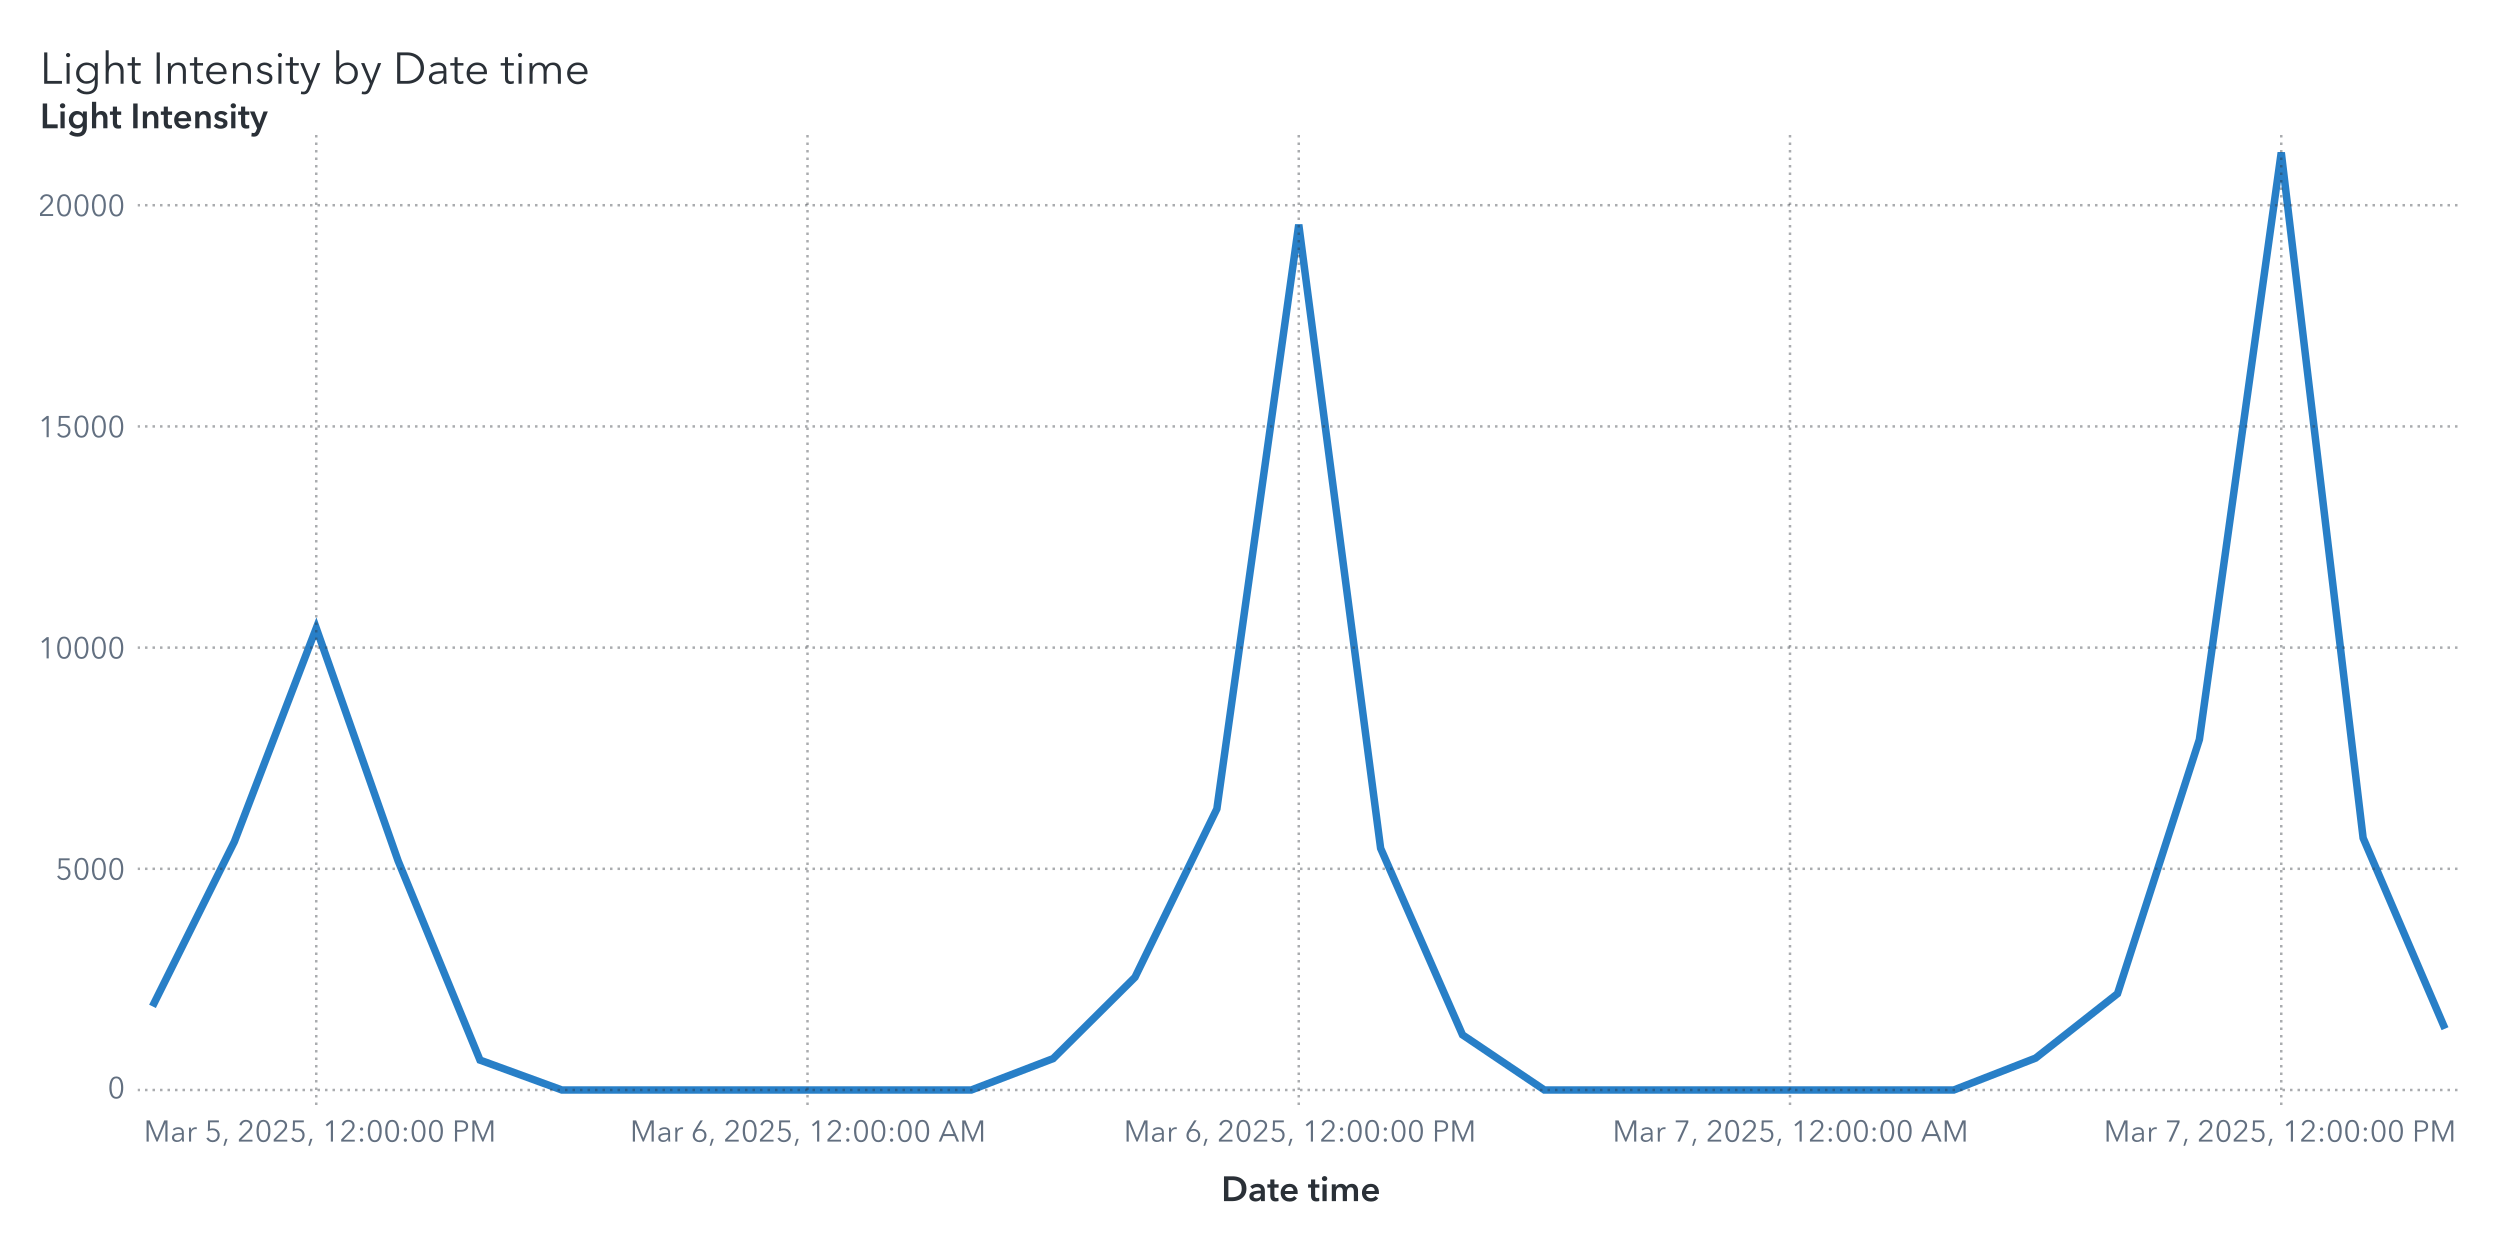
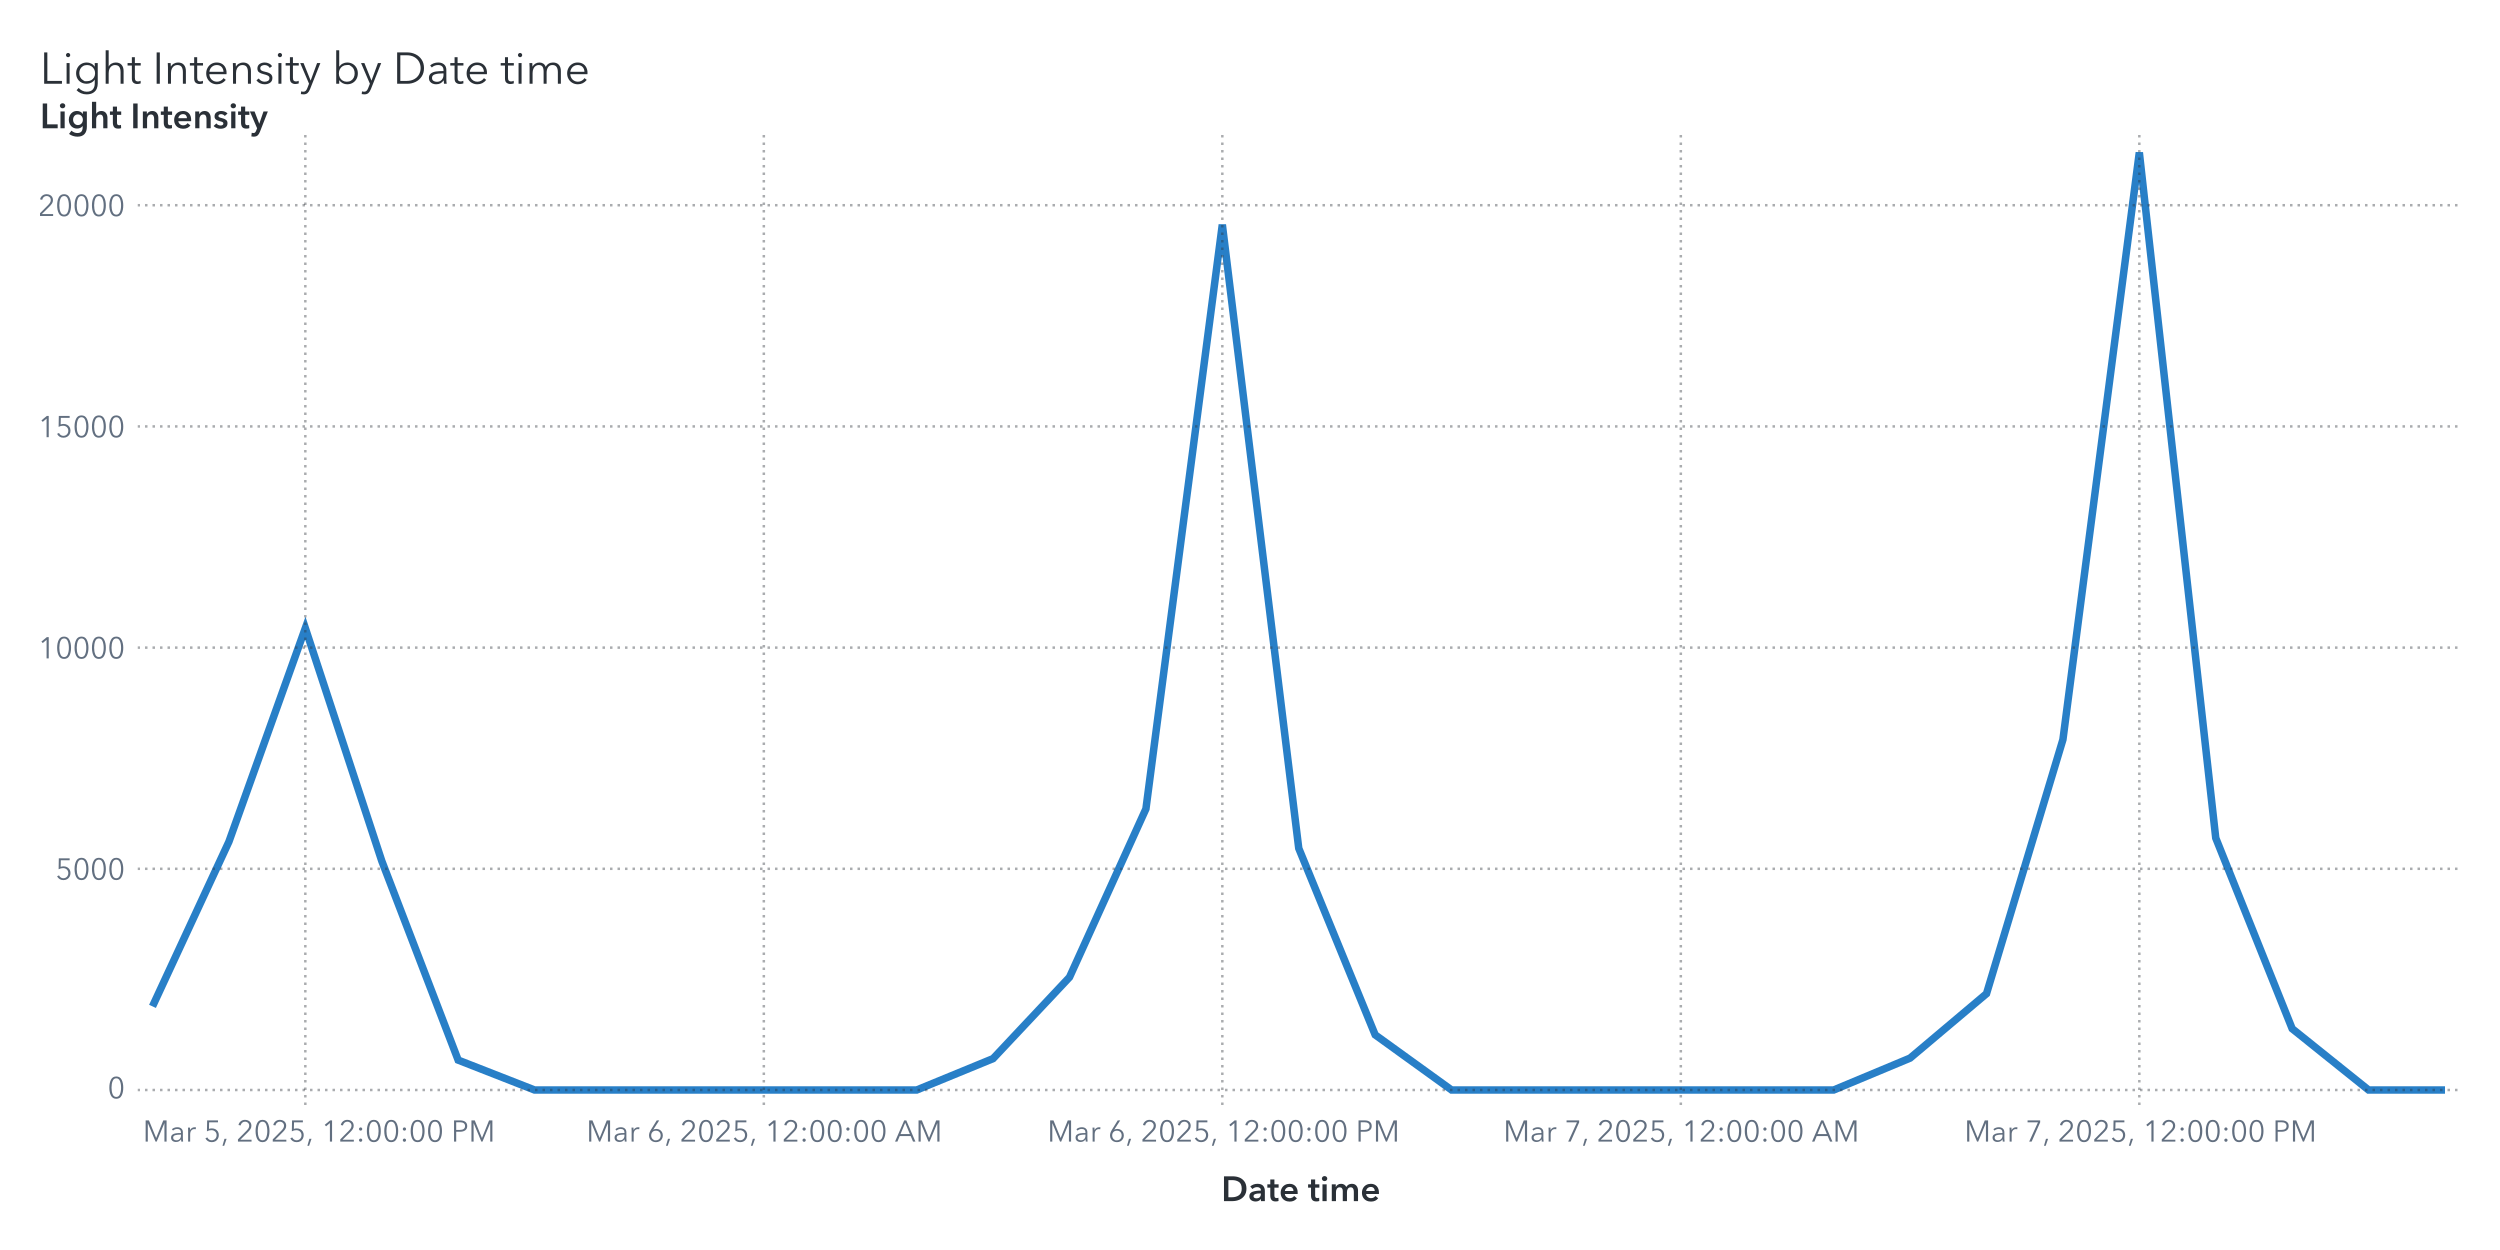
<svg xmlns="http://www.w3.org/2000/svg" xmlns:xlink="http://www.w3.org/1999/xlink" version="1.1" width="1000" height="500" viewBox="0 0 1000 500">
  <rect x="0" y="0" width="1000" height="500" fill="#ffffff">
</rect>
  <g>
    <rect x="0" y="0" rx="5" ry="5" width="1000.0" height="500.0" fill="#ffffff" opacity="0">
</rect>
    <rect x="0" y="0" rx="5" ry="5" width="1000.0" height="500.0" fill="#ffffff" opacity="0">
</rect>
    <rect x="0" y="0" rx="5" ry="5" width="1000.0" height="500.0" fill="#ffffff" opacity="0">
</rect>
    <rect x="0" y="0" rx="5" ry="5" width="1000.0" height="500.0" fill="#ffffff" opacity="0">
</rect>
    <g transform=" translate(16.0 -462.0)">
      <g transform="">
        <g fill="#2a3037" stroke="#2a3037" transform="translate(0 495.5) scale(0.0177 -0.0177)">
          <defs>
            <path id="g76/TT0" d="M166.0 64.0 L496.0 64.0 L496.0 0 L94.0 0 L94.0 708.0 L166.0 708.0 L166.0 64.0Z">
</path>
          </defs>
          <use x="0" y="0" xlink:href="#g76/TT0" />
          <defs>
            <path id="g105/TT0" d="M125.0 600.0Q 106.0,600.0  91.5,614.0 T 77.0,648.0 Q 77.0,668.0  91.5,682.0 T 125.0,696.0 Q 144.0,696.0  158.5,682.0 T 173.0,648.0 Q 173.0,628.0  158.5,614.0 T 125.0,600.0 Z M159.0 0 L91.0 0 L91.0 468.0 L159.0 468.0 L159.0 0Z">
</path>
          </defs>
          <use x="510.0" y="0" xlink:href="#g105/TT0" />
          <defs>
            <path id="g103/TT0" d="M294.0 -180.0Q 389.0,-180.0  433.0,-129.0 T 477.0,4.0  L477.0 92.0 L475.0 92.0Q 449.0,50.0  399.5,25.0 T 298.0,0 Q 226.0,0  171.0,30.5 T 86.0,115.5 T 56.0,238.0 Q 56.0,305.0  86.5,360.0 T 172.0,447.5 T 298.0,480.0 Q 351.0,480.0  399.5,455.5 T 475.0,387.0  L477.0 387.0 L477.0 468.0 L545.0 468.0 L545.0 4.0Q 545.0,-56.0  523.0,-110.5 T 444.0,-202.5 T 291.0,-240.0 Q 227.0,-240.0  167.5,-215.0 T 66.0,-146.0  L115.0 -94.0Q 144.0,-131.0  193.0,-155.5 T 294.0,-180.0 Z M305.0 58.0Q 357.0,58.0  398.0,81.0 T 462.0,145.5 T 485.0,240.0 Q 485.0,289.0  461.5,331.0 T 397.0,398.0 T 305.0,423.0 Q 250.0,423.0  210.0,398.0 T 149.0,331.5 T 128.0,240.0 Q 128.0,190.0  149.0,148.5 T 210.0,82.5 T 250.0,58.0 Z">
</path>
          </defs>
          <use x="760.0" y="0" xlink:href="#g103/TT0" />
          <defs>
            <path id="g104/TT0" d="M319.0 480.0Q 406.0,480.0  451.5,428.0 T 497.0,287.0  L497.0 0 L429.0 0 L429.0 259.0Q 429.0,338.0  400.5,380.5 T 302.0,423.0 Q 264.0,423.0  232.0,402.5 T 180.0,341.0 T 160.0,240.0  L160.0 0 L92.0 0 L92.0 756.0 L160.0 756.0 L160.0 391.0 L162.0 391.0Q 180.0,431.0  224.5,455.5 T 319.0,480.0 Z">
</path>
          </defs>
          <use x="1392.0" y="0" xlink:href="#g104/TT0" />
          <defs>
            <path id="g116/TT0" d="M169.0 411.0 L169.0 138.0Q 169.0,89.0  187.0,70.5 T 239.0,52.0 Q 268.0,52.0  298.0,67.0  L301.0 8.0Q 264.0,-6.0  221.0,-6.0 Q 173.0,-6.0  137.0,22.0 T 101.0,119.0  L101.0 411.0 L4.0 411.0 L4.0 468.0 L101.0 468.0 L101.0 600.0 L169.0 600.0 L169.0 468.0 L301.0 468.0 L301.0 411.0 L169.0 411.0Z">
</path>
          </defs>
          <use x="1975.0" y="0" xlink:href="#g116/TT0" />
          <defs>
            <path id="g73/TT0" d="M166.0 0 L94.0 0 L94.0 708.0 L166.0 708.0 L166.0 0Z">
</path>
          </defs>
          <use x="2542.0" y="0" xlink:href="#g73/TT0" />
          <defs>
            <path id="g110/TT0" d="M155.0 388.0 L157.0 388.0Q 176.0,428.0  221.5,454.0 T 317.0,480.0 Q 404.0,480.0  449.5,428.0 T 495.0,287.0  L495.0 0 L427.0 0 L427.0 259.0Q 427.0,338.0  398.5,380.5 T 300.0,423.0 Q 262.0,423.0  230.0,402.5 T 178.0,341.0 T 158.0,240.0  L158.0 0 L90.0 0 L90.0 365.0Q 90.0,425.0  86.0,468.0  L151.0 468.0Q 155.0,418.0  155.0,388.0 Z">
</path>
          </defs>
          <use x="2802.0" y="0" xlink:href="#g110/TT0" />
          <use x="3383.0" y="0" xlink:href="#g116/TT0" />
          <defs>
            <path id="g101/TT0" d="M515.0 216.0 L127.0 216.0Q 128.0,169.0  150.5,130.5 T 212.0,69.0 T 298.0,46.0 Q 347.0,46.0  387.0,69.5 T 448.0,127.0  L499.0 87.0Q 421.0,-12.0  298.0,-12.0 Q 229.0,-12.0  174.0,20.0 T 87.5,108.0 T 56.0,234.0 Q 56.0,303.0  87.0,359.5 T 172.0,448.0 T 292.0,480.0 Q 363.0,480.0  413.5,449.5 T 490.0,366.0 T 516.0,248.0 Q 516.0,228.0  515.0,216.0 Z M292.0 423.0Q 248.0,423.0  211.5,402.0 T 153.0,345.5 T 128.0,270.0  L447.0 270.0Q 444.0,338.0  403.5,380.5 T 292.0,423.0 Z">
</path>
          </defs>
          <use x="3700.0" y="0" xlink:href="#g101/TT0" />
          <use x="4272.0" y="0" xlink:href="#g110/TT0" />
          <defs>
            <path id="g115/TT0" d="M224.0 423.0Q 183.0,423.0  154.0,404.5 T 125.0,350.0 Q 125.0,318.0  151.0,300.0 T 237.0,270.0 Q 320.0,253.0  359.5,220.0 T 399.0,133.0 Q 399.0,59.0  347.5,23.5 T 223.0,-12.0 Q 167.0,-12.0  118.0,11.0 T 38.0,79.0  L92.0 119.0Q 111.0,87.0  146.5,66.5 T 222.0,46.0 Q 270.0,46.0  301.0,65.5 T 332.0,128.0 Q 332.0,163.0  299.5,182.0 T 194.0,218.0 Q 136.0,232.0  98.0,258.5 T 60.0,344.0 Q 60.0,411.0  108.5,445.5 T 227.0,480.0 Q 277.0,480.0  323.0,457.5 T 391.0,396.0  L339.0 357.0Q 324.0,387.0  293.0,405.0 T 224.0,423.0 Z">
</path>
          </defs>
          <use x="4853.0" y="0" xlink:href="#g115/TT0" />
          <use x="5297.0" y="0" xlink:href="#g105/TT0" />
          <use x="5547.0" y="0" xlink:href="#g116/TT0" />
          <defs>
            <path id="g121/TT0" d="M253.0 73.0 L398.0 468.0 L472.0 468.0 L239.0 -121.0Q 216.0,-180.0  182.5,-210.0 T 92.0,-240.0 Q 61.0,-240.0  31.0,-234.0  L38.0 -172.0Q 62.0,-180.0  88.0,-180.0 Q 121.0,-180.0  141.5,-159.5 T 178.0,-97.0  L216.0 1.0 L16.0 468.0 L92.0 468.0 L251.0 73.0 L253.0 73.0Z">
</path>
          </defs>
          <use x="5864.0" y="0" xlink:href="#g121/TT0" />
          <defs>
            <path id="g98/TT0" d="M160.0 0 L92.0 0 L92.0 756.0 L160.0 756.0 L160.0 387.0 L162.0 387.0Q 191.0,431.0  239.0,455.5 T 339.0,480.0 Q 410.0,480.0  465.5,447.5 T 551.0,359.0 T 581.0,234.0 Q 581.0,165.0  551.0,109.0 T 465.5,20.5 T 339.0,-12.0 Q 287.0,-12.0  239.0,12.0 T 162.0,79.0  L160.0 79.0 L160.0 0Z M332.0 423.0Q 280.0,423.0  239.0,398.0 T 175.0,330.0 T 152.0,234.0 Q 152.0,181.0  175.0,138.0 T 239.0,70.5 T 332.0,46.0 Q 387.0,46.0  427.0,71.0 T 488.0,138.5 T 509.0,234.0 Q 509.0,287.0  488.0,330.0 T 427.0,398.0 T 387.0,423.0 Z">
</path>
          </defs>
          <use x="6602.0" y="0" xlink:href="#g98/TT0" />
          <use x="7239.0" y="0" xlink:href="#g121/TT0" />
          <defs>
            <path id="g68/TT0" d="M329.0 708.0Q 421.0,708.0  507.0,667.5 T 647.0,546.5 T 701.0,354.0 Q 701.0,242.0  647.0,161.5 T 507.0,40.5 T 329.0,0  L94.0 0 L94.0 708.0 L329.0 708.0Z M309.0 64.0Q 411.0,64.0  482.5,105.0 T 589.5,212.0 T 625.0,354.0 Q 625.0,430.0  589.5,496.0 T 482.5,603.0 T 309.0,644.0  L166.0 644.0 L166.0 64.0 L309.0 64.0Z">
</path>
          </defs>
          <use x="7977.0" y="0" xlink:href="#g68/TT0" />
          <defs>
            <path id="g97/TT0" d="M260.0 423.0Q 220.0,423.0  183.0,408.0 T 121.0,368.0  L83.0 413.0Q 113.0,443.0  161.0,461.5 T 267.0,480.0 Q 347.0,480.0  398.0,436.0 T 449.0,310.0  L449.0 105.0Q 449.0,42.0  457.0,0  L396.0 0Q 389.0,40.0  389.0,76.0  L387.0 76.0Q 355.0,30.0  314.5,9.0 T 217.0,-12.0 Q 178.0,-12.0  141.0,2.5 T 79.5,49.0 T 55.0,130.0 Q 55.0,198.0  99.0,232.0 T 212.5,276.5 T 385.0,287.0  L385.0 302.0Q 385.0,362.0  353.0,392.5 T 260.0,423.0 Z M125.0 133.0Q 125.0,87.0  157.0,65.5 T 235.0,44.0 Q 304.0,44.0  344.5,89.0 T 385.0,199.0  L385.0 234.0 L365.0 234.0Q 259.0,234.0  192.0,213.5 T 125.0,133.0 Z">
</path>
          </defs>
          <use x="8734.0" y="0" xlink:href="#g97/TT0" />
          <use x="9268.0" y="0" xlink:href="#g116/TT0" />
          <use x="9585.0" y="0" xlink:href="#g101/TT0" />
          <use x="10407.0" y="0" xlink:href="#g116/TT0" />
          <use x="10724.0" y="0" xlink:href="#g105/TT0" />
          <defs>
            <path id="g109/TT0" d="M311.0 480.0Q 356.0,480.0  395.0,458.0 T 455.0,381.0 Q 479.0,429.0  521.0,454.5 T 619.0,480.0 Q 706.0,480.0  751.5,428.0 T 797.0,287.0  L797.0 0 L729.0 0 L729.0 259.0Q 729.0,423.0  608.0,423.0 Q 540.0,423.0  507.5,372.5 T 475.0,249.0  L475.0 0 L407.0 0 L407.0 273.0Q 407.0,347.0  382.5,385.0 T 294.0,423.0 Q 260.0,423.0  228.5,402.5 T 177.5,340.5 T 158.0,240.0  L158.0 0 L90.0 0 L90.0 365.0Q 90.0,425.0  86.0,468.0  L151.0 468.0Q 155.0,418.0  155.0,388.0  L157.0 388.0Q 178.0,429.0  219.5,454.5 T 311.0,480.0 Z">
</path>
          </defs>
          <use x="10974.0" y="0" xlink:href="#g109/TT0" />
          <use x="11857.0" y="0" xlink:href="#g101/TT0" />
        </g>
        <text x="0" y="495.5" font-size="13.3pt" font-family="Avenir Next for SAS" fill="#2a3037" opacity="0">
Light Intensity by Date time</text>
      </g>
    </g>
    <g transform=" translate(16.0 -16.0)">
      <defs>
        <clipPath id="ClipPath0">
          <rect x="39" y="68" width="932" height="390">
</rect>
        </clipPath>
      </defs>
      <g clip-path="url(#ClipPath0)">
        <defs>
          <clipPath id="ClipPath1">
            <rect x="39" y="70" width="930" height="388">
</rect>
          </clipPath>
        </defs>
        <g clip-path="url(#ClipPath1)">
-           <polyline id="Polyline_6" points="45.0,418.55  77.75,352.67  110.5,267.27  143.25,360.36  176.0,440.04  208.75,452.0  241.5,452.0  274.25,452.0  307.0,452.0  339.75,452.0  372.5,452.0  405.25,439.44  438.0,406.89  470.75,339.55  503.5,105.86  536.25,355.33  569.0,429.94  601.75,452.0  634.5,452.0  667.25,452.0  700.0,452.0  732.75,452.0  765.5,452.0  798.25,439.24  831.0,413.47  863.75,311.82  896.5,77.0  929.25,351.21  962.0,427.48 " fill="none" stroke="#287fc7" stroke-width="3.0">
+           <polyline id="Polyline_6" points="45.0,418.55  75.57,352.67  106.13,267.27  136.7,360.36  167.27,440.04  197.83,452.0  228.4,452.0  258.97,452.0  289.53,452.0  320.1,452.0  350.67,452.0  381.23,439.44  411.8,406.89  442.37,339.55  472.93,105.86  503.5,355.33  534.07,429.94  564.63,452.0  595.2,452.0  625.77,452.0  656.33,452.0  686.9,452.0  717.47,452.0  748.03,439.24  778.6,413.47  809.17,311.82  839.73,77.0  870.3,351.21  900.87,427.48  931.43,452.0  962.0,452.0 " fill="none" stroke="#287fc7" stroke-width="3.0">
</polyline>
        </g>
        <path d="M39.0 452.0L969.0 452.0" stroke="#2a3037" stroke-dasharray="1,2" fill="none" opacity="0.4">
</path>
        <path d="M39.0 363.52L969.0 363.52" stroke="#2a3037" stroke-dasharray="1,2" fill="none" opacity="0.4">
</path>
        <path d="M39.0 275.05L969.0 275.05" stroke="#2a3037" stroke-dasharray="1,2" fill="none" opacity="0.4">
</path>
        <path d="M39.0 186.57L969.0 186.57" stroke="#2a3037" stroke-dasharray="1,2" fill="none" opacity="0.4">
</path>
        <path d="M39.0 98.09L969.0 98.09" stroke="#2a3037" stroke-dasharray="1,2" fill="none" opacity="0.4">
</path>
-         <path d="M110.5 458.0L110.5 70.0" stroke="#2a3037" stroke-dasharray="1,2" fill="none" opacity="0.4">
- </path>
-         <path d="M307.0 458.0L307.0 70.0" stroke="#2a3037" stroke-dasharray="1,2" fill="none" opacity="0.4">
- </path>
-         <path d="M503.5 458.0L503.5 70.0" stroke="#2a3037" stroke-dasharray="1,2" fill="none" opacity="0.4">
- </path>
-         <path d="M700.0 458.0L700.0 70.0" stroke="#2a3037" stroke-dasharray="1,2" fill="none" opacity="0.4">
- </path>
-         <path d="M896.5 458.0L896.5 70.0" stroke="#2a3037" stroke-dasharray="1,2" fill="none" opacity="0.4">
+         <path d="M106.13 458.0L106.13 70.0" stroke="#2a3037" stroke-dasharray="1,2" fill="none" opacity="0.4">
+ </path>
+         <path d="M289.53 458.0L289.53 70.0" stroke="#2a3037" stroke-dasharray="1,2" fill="none" opacity="0.4">
+ </path>
+         <path d="M472.93 458.0L472.93 70.0" stroke="#2a3037" stroke-dasharray="1,2" fill="none" opacity="0.4">
+ </path>
+         <path d="M656.33 458.0L656.33 70.0" stroke="#2a3037" stroke-dasharray="1,2" fill="none" opacity="0.4">
+ </path>
+         <path d="M839.73 458.0L839.73 70.0" stroke="#2a3037" stroke-dasharray="1,2" fill="none" opacity="0.4">
</path>
      </g>
      <defs>
        <clipPath id="ClipPath2">
          <rect x="0" y="71" width="39" height="387">
</rect>
        </clipPath>
      </defs>
      <g clip-path="url(#ClipPath2)">
        <g fill="#626f80" stroke="#626f80" transform="translate(27.04 455.3) scale(0.012 -0.012)">
          <defs>
            <path id="g48/TT0" d="M522.0 353.0Q 522.0,195.0  467.0,88.5 T 290.0,-18.0 Q 167.0,-18.0  112.5,88.5 T 58.0,353.0 Q 58.0,512.0  112.5,619.0 T 290.0,726.0 Q 412.0,726.0  467.0,618.5 T 522.0,353.0 Z M131.0 353.0Q 131.0,226.0  167.5,135.0 T 290.0,44.0 Q 375.0,44.0  412.0,135.5 T 449.0,353.0 Q 449.0,480.0  412.0,572.5 T 290.0,665.0 Q 204.0,665.0  167.5,573.0 T 131.0,353.0 Z">
</path>
          </defs>
          <use x="0" y="0" xlink:href="#g48/TT0" />
        </g>
-         <text id="Text_37" x="34.0" y="455.3" font-size="9.0pt" font-family="Avenir Next for SAS" fill="#626f80" text-anchor="end" opacity="0">
+         <text id="Text_39" x="34.0" y="455.3" font-size="9.0pt" font-family="Avenir Next for SAS" fill="#626f80" text-anchor="end" opacity="0">
0</text>
        <g fill="#626f80" stroke="#626f80" transform="translate(6.16 367.83) scale(0.012 -0.012)">
          <defs>
            <path id="g53/TT0" d="M180.0 644.0 L175.0 425.0Q 219.0,441.0  273.0,441.0 Q 339.0,441.0  391.5,413.0 T 473.5,334.5 T 503.0,219.0 Q 503.0,151.0  473.5,97.0 T 390.5,12.5 T 268.0,-18.0 Q 194.0,-18.0  140.0,16.0 T 56.0,111.0  L121.0 140.0Q 140.0,96.0  179.0,70.0 T 264.0,44.0 Q 311.0,44.0  349.0,66.0 T 408.5,126.5 T 430.0,212.0 Q 430.0,289.0  380.5,335.5 T 254.0,382.0 Q 180.0,382.0  107.0,343.0  L114.0 708.0 L475.0 708.0 L475.0 644.0 L180.0 644.0Z">
</path>
          </defs>
          <use x="0" y="0" xlink:href="#g53/TT0" />
          <use x="580.0" y="0" xlink:href="#g48/TT0" />
          <use x="1160.0" y="0" xlink:href="#g48/TT0" />
          <use x="1740.0" y="0" xlink:href="#g48/TT0" />
        </g>
-         <text id="Text_38" x="34.0" y="367.83" font-size="9.0pt" font-family="Avenir Next for SAS" fill="#626f80" text-anchor="end" opacity="0">
+         <text id="Text_40" x="34.0" y="367.83" font-size="9.0pt" font-family="Avenir Next for SAS" fill="#626f80" text-anchor="end" opacity="0">
5000</text>
        <g fill="#626f80" stroke="#626f80" transform="translate(-0.8 279.35) scale(0.012 -0.012)">
          <defs>
            <path id="g49/TT0" d="M358.0 0 L286.0 0 L286.0 619.0 L158.0 510.0 L114.0 560.0 L294.0 708.0 L358.0 708.0 L358.0 0Z">
</path>
          </defs>
          <use x="0" y="0" xlink:href="#g49/TT0" />
          <use x="580.0" y="0" xlink:href="#g48/TT0" />
          <use x="1160.0" y="0" xlink:href="#g48/TT0" />
          <use x="1740.0" y="0" xlink:href="#g48/TT0" />
          <use x="2320.0" y="0" xlink:href="#g48/TT0" />
        </g>
-         <text id="Text_39" x="34.0" y="279.35" font-size="9.0pt" font-family="Avenir Next for SAS" fill="#626f80" text-anchor="end" opacity="0">
+         <text id="Text_41" x="34.0" y="279.35" font-size="9.0pt" font-family="Avenir Next for SAS" fill="#626f80" text-anchor="end" opacity="0">
10000</text>
        <g fill="#626f80" stroke="#626f80" transform="translate(-0.8 190.87) scale(0.012 -0.012)">
          <use x="0" y="0" xlink:href="#g49/TT0" />
          <use x="580.0" y="0" xlink:href="#g53/TT0" />
          <use x="1160.0" y="0" xlink:href="#g48/TT0" />
          <use x="1740.0" y="0" xlink:href="#g48/TT0" />
          <use x="2320.0" y="0" xlink:href="#g48/TT0" />
        </g>
-         <text id="Text_40" x="34.0" y="190.87" font-size="9.0pt" font-family="Avenir Next for SAS" fill="#626f80" text-anchor="end" opacity="0">
+         <text id="Text_42" x="34.0" y="190.87" font-size="9.0pt" font-family="Avenir Next for SAS" fill="#626f80" text-anchor="end" opacity="0">
15000</text>
        <g fill="#626f80" stroke="#626f80" transform="translate(-0.8 102.39) scale(0.012 -0.012)">
          <defs>
            <path id="g50/TT0" d="M51.0 0 L51.0 75.0 L341.0 368.0Q 380.0,408.0  403.0,447.0 T 426.0,530.0 Q 426.0,590.0  385.5,627.5 T 286.0,665.0 Q 230.0,665.0  191.0,630.0 T 140.0,539.0  L69.0 553.0Q 84.0,629.0  144.0,677.5 T 286.0,726.0 Q 344.0,726.0  392.5,703.5 T 470.0,637.0 T 499.0,531.0 Q 499.0,469.0  470.0,421.5 T 384.0,317.0  L129.0 64.0 L504.0 64.0 L504.0 0 L51.0 0Z">
</path>
          </defs>
          <use x="0" y="0" xlink:href="#g50/TT0" />
          <use x="580.0" y="0" xlink:href="#g48/TT0" />
          <use x="1160.0" y="0" xlink:href="#g48/TT0" />
          <use x="1740.0" y="0" xlink:href="#g48/TT0" />
          <use x="2320.0" y="0" xlink:href="#g48/TT0" />
        </g>
-         <text id="Text_41" x="34.0" y="102.39" font-size="9.0pt" font-family="Avenir Next for SAS" fill="#626f80" text-anchor="end" opacity="0">
+         <text id="Text_43" x="34.0" y="102.39" font-size="9.0pt" font-family="Avenir Next for SAS" fill="#626f80" text-anchor="end" opacity="0">
20000</text>
      </g>
      <g fill="#2a3037" stroke="#2a3037" transform="translate(0 67.31) scale(0.014 -0.014)">
        <defs>
          <path id="g76/TT1" d="M78.0 708.0 L204.0 708.0 L204.0 112.0 L505.0 112.0 L505.0 0 L78.0 0 L78.0 708.0Z">
</path>
        </defs>
        <use x="0" y="0" xlink:href="#g76/TT1" />
        <defs>
          <path id="g105/TT1" d="M133.0 715.0Q 166.0,715.0  188.5,694.5 T 211.0,643.0 Q 211.0,612.0  188.5,591.5 T 133.0,571.0 Q 101.0,571.0  79.0,592.5 T 57.0,643.0 Q 57.0,672.0  79.0,693.5 T 133.0,715.0 Z M74.0 480.0 L194.0 480.0 L194.0 0 L74.0 0 L74.0 480.0Z">
</path>
        </defs>
        <use x="511.0" y="0" xlink:href="#g105/TT1" />
        <defs>
          <path id="g103/TT1" d="M560.0 43.0Q 560.0,-91.0  492.5,-165.5 T 289.0,-240.0 Q 228.0,-240.0  162.0,-219.0 T 51.0,-161.0  L120.0 -68.0Q 154.0,-101.0  198.5,-118.5 T 288.0,-136.0 Q 370.0,-136.0  405.0,-92.5 T 440.0,29.0  L440.0 64.0 L438.0 64.0Q 412.0,29.0  371.5,10.5 T 281.0,-8.0 Q 211.0,-8.0  157.0,25.5 T 73.5,116.5 T 44.0,242.0 Q 44.0,312.0  73.0,369.5 T 155.0,460.5 T 279.0,494.0 Q 331.0,494.0  375.0,472.0 T 444.0,408.0  L446.0 408.0 L446.0 480.0 L560.0 480.0 L560.0 43.0Z M166.0 243.0Q 166.0,204.0  182.5,169.0 T 230.5,112.5 T 303.0,91.0 Q 346.0,91.0  378.5,112.0 T 428.5,168.0 T 446.0,243.0 Q 446.0,285.0  428.5,320.0 T 378.5,375.5 T 304.0,396.0 Q 241.0,396.0  203.5,352.5 T 166.0,243.0 Z">
</path>
        </defs>
        <use x="779.0" y="0" xlink:href="#g103/TT1" />
        <defs>
          <path id="g104/TT1" d="M516.0 300.0 L516.0 0 L396.0 0 L396.0 264.0Q 396.0,391.0  307.0,391.0 Q 253.0,391.0  223.5,352.5 T 194.0,262.0  L194.0 0 L74.0 0 L74.0 756.0 L194.0 756.0 L194.0 413.0 L196.0 413.0Q 212.0,446.0  250.5,470.0 T 339.0,494.0 Q 427.0,494.0  471.5,437.5 T 516.0,300.0 Z">
</path>
        </defs>
        <use x="1411.0" y="0" xlink:href="#g104/TT1" />
        <defs>
          <path id="g116/TT1" d="M3.0 480.0 L87.0 480.0 L87.0 619.0 L205.0 619.0 L205.0 480.0 L325.0 480.0 L325.0 384.0 L205.0 384.0 L205.0 161.0Q 205.0,125.0  218.0,106.0 T 268.0,87.0 Q 299.0,87.0  319.0,97.0  L323.0 3.0Q 289.0,-10.0  243.0,-10.0 Q 155.0,-10.0  121.0,35.5 T 87.0,160.0  L87.0 384.0 L3.0 384.0 L3.0 480.0Z">
</path>
        </defs>
        <use x="1995.0" y="0" xlink:href="#g116/TT1" />
        <defs>
          <path id="g73/TT1" d="M78.0 708.0 L204.0 708.0 L204.0 0 L78.0 0 L78.0 708.0Z">
</path>
        </defs>
        <use x="2585.0" y="0" xlink:href="#g73/TT1" />
        <defs>
          <path id="g110/TT1" d="M186.0 480.0 L186.0 403.0 L188.0 403.0Q 205.0,441.0  245.5,467.5 T 337.0,494.0 Q 425.0,494.0  469.5,437.5 T 514.0,300.0  L514.0 0 L394.0 0 L394.0 266.0Q 394.0,394.0  304.0,394.0 Q 250.0,394.0  221.0,355.5 T 192.0,264.0  L192.0 0 L72.0 0 L72.0 480.0 L186.0 480.0Z">
</path>
        </defs>
        <use x="2867.0" y="0" xlink:href="#g110/TT1" />
        <use x="3449.0" y="0" xlink:href="#g116/TT1" />
        <defs>
          <path id="g101/TT1" d="M529.0 202.0 L164.0 202.0Q 168.0,152.0  208.0,118.0 T 301.0,84.0 Q 384.0,84.0  428.0,146.0  L508.0 82.0Q 437.0,-14.0  302.0,-14.0 Q 228.0,-14.0  169.5,16.5 T 77.5,104.0 T 44.0,237.0 Q 44.0,313.0  77.0,371.5 T 168.0,462.0 T 298.0,494.0 Q 402.0,494.0  466.0,427.0 T 530.0,234.0 Q 530.0,213.0  529.0,202.0 Z M297.0 404.0Q 244.0,404.0  206.0,371.0 T 164.0,288.0  L410.0 288.0Q 410.0,338.0  381.0,371.0 T 297.0,404.0 Z">
</path>
        </defs>
        <use x="3789.0" y="0" xlink:href="#g101/TT1" />
        <use x="4363.0" y="0" xlink:href="#g110/TT1" />
        <defs>
          <path id="g115/TT1" d="M230.0 404.0Q 198.0,404.0  175.5,391.0 T 153.0,352.0 Q 153.0,327.0  176.0,315.0 T 257.0,289.0 Q 325.0,273.0  368.5,241.0 T 412.0,146.0 Q 412.0,64.0  355.5,25.0 T 212.0,-14.0 Q 155.0,-14.0  102.0,7.0 T 15.0,65.0  L94.0 139.0Q 114.0,112.0  146.5,95.5 T 217.0,79.0 Q 248.0,79.0  271.0,93.0 T 294.0,136.0 Q 294.0,164.0  269.5,177.5 T 184.0,205.0 Q 119.0,221.0  80.5,250.5 T 42.0,341.0 Q 42.0,416.0  98.0,455.0 T 233.0,494.0 Q 287.0,494.0  336.0,475.0 T 413.0,421.0  L335.0 352.0Q 318.0,374.0  290.0,389.0 T 230.0,404.0 Z">
</path>
        </defs>
        <use x="4945.0" y="0" xlink:href="#g115/TT1" />
        <use x="5389.0" y="0" xlink:href="#g105/TT1" />
        <use x="5657.0" y="0" xlink:href="#g116/TT1" />
        <defs>
          <path id="g121/TT1" d="M133.0 480.0 L267.0 131.0 L269.0 131.0 L388.0 480.0 L513.0 480.0 L286.0 -103.0Q 258.0,-174.0  218.5,-207.0 T 104.0,-240.0 Q 71.0,-240.0  42.0,-233.0  L52.0 -129.0Q 74.0,-136.0  97.0,-136.0 Q 133.0,-136.0  149.0,-119.5 T 182.0,-61.0  L206.0 0 L0 480.0 L133.0 480.0Z">
</path>
        </defs>
        <use x="5997.0" y="0" xlink:href="#g121/TT1" />
      </g>
-       <text id="Text_42" x="0" y="67.31" font-size="10.5pt" font-family="Avenir Next for SAS" font-weight="bold" fill="#2a3037" text-anchor="start" opacity="0">
+       <text id="Text_44" x="0" y="67.31" font-size="10.5pt" font-family="Avenir Next for SAS" font-weight="bold" fill="#2a3037" text-anchor="start" opacity="0">
Light Intensity</text>
      <defs>
        <clipPath id="ClipPath3">
          <rect x="39" y="458" width="929" height="42">
</rect>
        </clipPath>
      </defs>
      <g clip-path="url(#ClipPath3)">
-         <g fill="#626f80" stroke="#626f80" transform="translate(41.5 472.65) scale(0.012 -0.012)">
+         <g fill="#626f80" stroke="#626f80" transform="translate(41.13 472.65) scale(0.012 -0.012)">
          <defs>
            <path id="g77/TT0" d="M444.0 122.0 L445.0 122.0 L682.0 708.0 L792.0 708.0 L792.0 0 L720.0 0 L720.0 615.0 L718.0 615.0 L462.0 0 L424.0 0 L168.0 615.0 L166.0 615.0 L166.0 0 L94.0 0 L94.0 708.0 L204.0 708.0 L444.0 122.0Z">
</path>
          </defs>
          <use x="0" y="0" xlink:href="#g77/TT0" />
          <use x="886.0" y="0" xlink:href="#g97/TT0" />
          <defs>
            <path id="g114/TT0" d="M86.0 468.0 L151.0 468.0Q 155.0,418.0  155.0,388.0  L157.0 388.0Q 177.0,429.0  217.5,454.5 T 307.0,480.0 Q 334.0,480.0  352.0,475.0  L343.0 411.0Q 337.0,413.0  322.5,415.0 T 295.0,417.0 Q 236.0,417.0  197.0,372.5 T 158.0,240.0  L158.0 0 L90.0 0 L90.0 365.0Q 90.0,425.0  86.0,468.0 Z">
</path>
          </defs>
          <use x="1420.0" y="0" xlink:href="#g114/TT0" />
          <use x="2030.0" y="0" xlink:href="#g53/TT0" />
          <defs>
            <path id="g44/TT0" d="M102.0 -140.0 L45.0 -140.0 L112.0 95.0 L183.0 95.0 L102.0 -140.0Z">
</path>
          </defs>
          <use x="2610.0" y="0" xlink:href="#g44/TT0" />
          <use x="3120.0" y="0" xlink:href="#g50/TT0" />
          <use x="3700.0" y="0" xlink:href="#g48/TT0" />
          <use x="4280.0" y="0" xlink:href="#g50/TT0" />
          <use x="4860.0" y="0" xlink:href="#g53/TT0" />
          <use x="5440.0" y="0" xlink:href="#g44/TT0" />
          <use x="5950.0" y="0" xlink:href="#g49/TT0" />
          <use x="6530.0" y="0" xlink:href="#g50/TT0" />
          <defs>
            <path id="g58/TT0" d="M150.0 366.0Q 127.0,366.0  111.5,382.0 T 96.0,420.0 Q 96.0,442.0  111.5,458.0 T 150.0,474.0 Q 173.0,474.0  188.5,458.0 T 204.0,420.0 Q 204.0,398.0  188.5,382.0 T 150.0,366.0 Z M150.0 -6.0Q 127.0,-6.0  111.5,10.0 T 96.0,48.0 Q 96.0,70.0  111.5,86.0 T 150.0,102.0 Q 173.0,102.0  188.5,86.0 T 204.0,48.0 Q 204.0,26.0  188.5,10.0 T 150.0,-6.0 Z">
</path>
          </defs>
          <use x="7110.0" y="0" xlink:href="#g58/TT0" />
          <use x="7410.0" y="0" xlink:href="#g48/TT0" />
          <use x="7990.0" y="0" xlink:href="#g48/TT0" />
          <use x="8570.0" y="0" xlink:href="#g58/TT0" />
          <use x="8870.0" y="0" xlink:href="#g48/TT0" />
          <use x="9450.0" y="0" xlink:href="#g48/TT0" />
          <defs>
            <path id="g80/TT0" d="M294.0 708.0Q 405.0,708.0  469.0,660.0 T 533.0,519.0 Q 533.0,426.0  468.0,377.5 T 292.0,329.0  L166.0 329.0 L166.0 0 L94.0 0 L94.0 708.0 L294.0 708.0Z M288.0 390.0Q 372.0,390.0  416.5,423.0 T 461.0,519.0 Q 461.0,583.0  416.5,614.5 T 288.0,646.0  L166.0 646.0 L166.0 390.0 L288.0 390.0Z">
</path>
          </defs>
          <use x="10280.0" y="0" xlink:href="#g80/TT0" />
          <use x="10860.0" y="0" xlink:href="#g77/TT0" />
        </g>
-         <text id="Text_44" x="111.5" y="472.65" font-size="9.0pt" font-family="Avenir Next for SAS" fill="#626f80" text-anchor="middle" opacity="0">
+         <text id="Text_46" x="111.13" y="472.65" font-size="9.0pt" font-family="Avenir Next for SAS" fill="#626f80" text-anchor="middle" opacity="0">
Mar 5, 2025, 12:00:00 PM</text>
-         <g fill="#626f80" stroke="#626f80" transform="translate(236.0 472.65) scale(0.012 -0.012)">
+         <g fill="#626f80" stroke="#626f80" transform="translate(218.53 472.65) scale(0.012 -0.012)">
          <use x="0" y="0" xlink:href="#g77/TT0" />
          <use x="886.0" y="0" xlink:href="#g97/TT0" />
          <use x="1420.0" y="0" xlink:href="#g114/TT0" />
          <defs>
            <path id="g54/TT0" d="M203.0 397.0Q 218.0,409.0  247.0,416.0 T 304.0,423.0 Q 365.0,423.0  414.5,395.5 T 492.0,318.0 T 520.0,205.0 Q 520.0,140.0  490.5,89.5 T 408.5,10.5 T 290.0,-18.0 Q 224.0,-18.0  171.5,10.5 T 89.5,89.5 T 60.0,205.0 Q 60.0,255.0  77.0,301.5 T 124.0,397.0  L317.0 708.0 L400.0 708.0 L201.0 399.0 L203.0 397.0Z M290.0 43.0Q 336.0,43.0  372.0,64.0 T 428.0,122.0 T 448.0,205.0 Q 448.0,275.0  405.0,320.0 T 290.0,365.0 Q 218.0,365.0  175.0,320.0 T 132.0,205.0 Q 132.0,159.0  152.0,122.0 T 208.0,64.0 T 244.0,43.0 Z">
</path>
          </defs>
          <use x="2030.0" y="0" xlink:href="#g54/TT0" />
          <use x="2610.0" y="0" xlink:href="#g44/TT0" />
          <use x="3120.0" y="0" xlink:href="#g50/TT0" />
          <use x="3700.0" y="0" xlink:href="#g48/TT0" />
          <use x="4280.0" y="0" xlink:href="#g50/TT0" />
          <use x="4860.0" y="0" xlink:href="#g53/TT0" />
          <use x="5440.0" y="0" xlink:href="#g44/TT0" />
          <use x="5950.0" y="0" xlink:href="#g49/TT0" />
          <use x="6530.0" y="0" xlink:href="#g50/TT0" />
          <use x="7110.0" y="0" xlink:href="#g58/TT0" />
          <use x="7410.0" y="0" xlink:href="#g48/TT0" />
          <use x="7990.0" y="0" xlink:href="#g48/TT0" />
          <use x="8570.0" y="0" xlink:href="#g58/TT0" />
          <use x="8870.0" y="0" xlink:href="#g48/TT0" />
          <use x="9450.0" y="0" xlink:href="#g48/TT0" />
          <defs>
            <path id="g65/TT0" d="M89.0 0 L10.0 0 L316.0 708.0 L386.0 708.0 L690.0 0 L610.0 0 L532.0 186.0 L166.0 186.0 L89.0 0Z M193.0 252.0 L505.0 252.0 L349.0 628.0 L193.0 252.0Z">
</path>
          </defs>
          <use x="10280.0" y="0" xlink:href="#g65/TT0" />
          <use x="10980.0" y="0" xlink:href="#g77/TT0" />
        </g>
-         <text id="Text_45" x="307.0" y="472.65" font-size="9.0pt" font-family="Avenir Next for SAS" fill="#626f80" text-anchor="middle" opacity="0">
+         <text id="Text_47" x="289.53" y="472.65" font-size="9.0pt" font-family="Avenir Next for SAS" fill="#626f80" text-anchor="middle" opacity="0">
Mar 6, 2025, 12:00:00 AM</text>
-         <g fill="#626f80" stroke="#626f80" transform="translate(433.5 472.65) scale(0.012 -0.012)">
+         <g fill="#626f80" stroke="#626f80" transform="translate(402.93 472.65) scale(0.012 -0.012)">
          <use x="0" y="0" xlink:href="#g77/TT0" />
          <use x="886.0" y="0" xlink:href="#g97/TT0" />
          <use x="1420.0" y="0" xlink:href="#g114/TT0" />
          <use x="2030.0" y="0" xlink:href="#g54/TT0" />
          <use x="2610.0" y="0" xlink:href="#g44/TT0" />
          <use x="3120.0" y="0" xlink:href="#g50/TT0" />
          <use x="3700.0" y="0" xlink:href="#g48/TT0" />
          <use x="4280.0" y="0" xlink:href="#g50/TT0" />
          <use x="4860.0" y="0" xlink:href="#g53/TT0" />
          <use x="5440.0" y="0" xlink:href="#g44/TT0" />
          <use x="5950.0" y="0" xlink:href="#g49/TT0" />
          <use x="6530.0" y="0" xlink:href="#g50/TT0" />
          <use x="7110.0" y="0" xlink:href="#g58/TT0" />
          <use x="7410.0" y="0" xlink:href="#g48/TT0" />
          <use x="7990.0" y="0" xlink:href="#g48/TT0" />
          <use x="8570.0" y="0" xlink:href="#g58/TT0" />
          <use x="8870.0" y="0" xlink:href="#g48/TT0" />
          <use x="9450.0" y="0" xlink:href="#g48/TT0" />
          <use x="10280.0" y="0" xlink:href="#g80/TT0" />
          <use x="10860.0" y="0" xlink:href="#g77/TT0" />
        </g>
-         <text id="Text_46" x="503.5" y="472.65" font-size="9.0pt" font-family="Avenir Next for SAS" fill="#626f80" text-anchor="middle" opacity="0">
+         <text id="Text_48" x="472.93" y="472.65" font-size="9.0pt" font-family="Avenir Next for SAS" fill="#626f80" text-anchor="middle" opacity="0">
Mar 6, 2025, 12:00:00 PM</text>
-         <g fill="#626f80" stroke="#626f80" transform="translate(629.0 472.65) scale(0.012 -0.012)">
+         <g fill="#626f80" stroke="#626f80" transform="translate(585.33 472.65) scale(0.012 -0.012)">
          <use x="0" y="0" xlink:href="#g77/TT0" />
          <use x="886.0" y="0" xlink:href="#g97/TT0" />
          <use x="1420.0" y="0" xlink:href="#g114/TT0" />
          <defs>
            <path id="g55/TT0" d="M498.0 642.0 L213.0 0 L132.0 0 L425.0 644.0 L78.0 644.0 L78.0 708.0 L498.0 708.0 L498.0 642.0Z">
</path>
          </defs>
          <use x="2030.0" y="0" xlink:href="#g55/TT0" />
          <use x="2610.0" y="0" xlink:href="#g44/TT0" />
          <use x="3120.0" y="0" xlink:href="#g50/TT0" />
          <use x="3700.0" y="0" xlink:href="#g48/TT0" />
          <use x="4280.0" y="0" xlink:href="#g50/TT0" />
          <use x="4860.0" y="0" xlink:href="#g53/TT0" />
          <use x="5440.0" y="0" xlink:href="#g44/TT0" />
          <use x="5950.0" y="0" xlink:href="#g49/TT0" />
          <use x="6530.0" y="0" xlink:href="#g50/TT0" />
          <use x="7110.0" y="0" xlink:href="#g58/TT0" />
          <use x="7410.0" y="0" xlink:href="#g48/TT0" />
          <use x="7990.0" y="0" xlink:href="#g48/TT0" />
          <use x="8570.0" y="0" xlink:href="#g58/TT0" />
          <use x="8870.0" y="0" xlink:href="#g48/TT0" />
          <use x="9450.0" y="0" xlink:href="#g48/TT0" />
          <use x="10280.0" y="0" xlink:href="#g65/TT0" />
          <use x="10980.0" y="0" xlink:href="#g77/TT0" />
        </g>
-         <text id="Text_47" x="700.0" y="472.65" font-size="9.0pt" font-family="Avenir Next for SAS" fill="#626f80" text-anchor="middle" opacity="0">
+         <text id="Text_49" x="656.33" y="472.65" font-size="9.0pt" font-family="Avenir Next for SAS" fill="#626f80" text-anchor="middle" opacity="0">
Mar 7, 2025, 12:00:00 AM</text>
-         <g fill="#626f80" stroke="#626f80" transform="translate(825.5 472.65) scale(0.012 -0.012)">
+         <g fill="#626f80" stroke="#626f80" transform="translate(769.73 472.65) scale(0.012 -0.012)">
          <use x="0" y="0" xlink:href="#g77/TT0" />
          <use x="886.0" y="0" xlink:href="#g97/TT0" />
          <use x="1420.0" y="0" xlink:href="#g114/TT0" />
          <use x="2030.0" y="0" xlink:href="#g55/TT0" />
          <use x="2610.0" y="0" xlink:href="#g44/TT0" />
          <use x="3120.0" y="0" xlink:href="#g50/TT0" />
          <use x="3700.0" y="0" xlink:href="#g48/TT0" />
          <use x="4280.0" y="0" xlink:href="#g50/TT0" />
          <use x="4860.0" y="0" xlink:href="#g53/TT0" />
          <use x="5440.0" y="0" xlink:href="#g44/TT0" />
          <use x="5950.0" y="0" xlink:href="#g49/TT0" />
          <use x="6530.0" y="0" xlink:href="#g50/TT0" />
          <use x="7110.0" y="0" xlink:href="#g58/TT0" />
          <use x="7410.0" y="0" xlink:href="#g48/TT0" />
          <use x="7990.0" y="0" xlink:href="#g48/TT0" />
          <use x="8570.0" y="0" xlink:href="#g58/TT0" />
          <use x="8870.0" y="0" xlink:href="#g48/TT0" />
          <use x="9450.0" y="0" xlink:href="#g48/TT0" />
          <use x="10280.0" y="0" xlink:href="#g80/TT0" />
          <use x="10860.0" y="0" xlink:href="#g77/TT0" />
        </g>
-         <text id="Text_48" x="895.5" y="472.65" font-size="9.0pt" font-family="Avenir Next for SAS" fill="#626f80" text-anchor="middle" opacity="0">
+         <text id="Text_50" x="839.73" y="472.65" font-size="9.0pt" font-family="Avenir Next for SAS" fill="#626f80" text-anchor="middle" opacity="0">
Mar 7, 2025, 12:00:00 PM</text>
      </g>
      <g fill="#2a3037" stroke="#2a3037" transform="translate(472.5 496.44) scale(0.014 -0.014)">
        <defs>
          <path id="g68/TT1" d="M329.0 708.0Q 430.0,708.0  518.5,673.0 T 663.5,558.5 T 720.0,354.0 Q 720.0,237.0  663.0,157.0 T 516.5,38.5 T 329.0,0  L78.0 0 L78.0 708.0 L329.0 708.0Z M585.0 354.0Q 585.0,492.0  506.0,546.0 T 309.0,600.0  L204.0 600.0 L204.0 110.0 L309.0 110.0Q 424.0,110.0  504.5,166.5 T 585.0,354.0 Z">
</path>
        </defs>
        <use x="0" y="0" xlink:href="#g68/TT1" />
        <defs>
          <path id="g97/TT1" d="M367.0 61.0Q 349.0,29.0  308.5,8.5 T 218.0,-12.0 Q 175.0,-12.0  134.0,3.0 T 65.5,51.5 T 38.0,137.0 Q 38.0,233.0  131.0,266.5 T 368.0,300.0  L368.0 312.0Q 368.0,354.0  337.0,377.0 T 258.0,400.0 Q 221.0,400.0  186.0,384.5 T 127.0,345.0  L65.0 418.0Q 105.0,455.0  158.5,474.5 T 268.0,494.0 Q 385.0,494.0  433.5,436.0 T 482.0,292.0  L482.0 0 L370.0 0 L370.0 61.0 L367.0 61.0Z M341.0 219.0Q 158.0,219.0  158.0,139.0 Q 158.0,107.0  182.5,93.0 T 242.0,79.0 Q 303.0,79.0  335.5,111.5 T 368.0,202.0  L368.0 219.0 L341.0 219.0Z">
</path>
        </defs>
        <use x="764.0" y="0" xlink:href="#g97/TT1" />
        <use x="1314.0" y="0" xlink:href="#g116/TT1" />
        <use x="1654.0" y="0" xlink:href="#g101/TT1" />
        <use x="2478.0" y="0" xlink:href="#g116/TT1" />
        <use x="2818.0" y="0" xlink:href="#g105/TT1" />
        <defs>
          <path id="g109/TT1" d="M822.0 300.0 L822.0 0 L702.0 0 L702.0 266.0Q 702.0,394.0  612.0,394.0 Q 560.0,394.0  533.0,354.5 T 506.0,262.0  L506.0 0 L386.0 0 L386.0 290.0Q 386.0,337.0  363.5,365.5 T 297.0,394.0 Q 246.0,394.0  219.0,355.5 T 192.0,264.0  L192.0 0 L72.0 0 L72.0 480.0 L186.0 480.0 L186.0 403.0 L188.0 403.0Q 205.0,442.0  244.0,468.0 T 337.0,494.0 Q 390.0,494.0  428.0,470.0 T 487.0,403.0 Q 511.0,447.0  551.5,470.5 T 645.0,494.0 Q 733.0,494.0  777.5,437.5 T 822.0,300.0 Z">
</path>
        </defs>
        <use x="3086.0" y="0" xlink:href="#g109/TT1" />
        <use x="3976.0" y="0" xlink:href="#g101/TT1" />
      </g>
-       <text id="Text_49" x="503.5" y="496.44" font-size="10.5pt" font-family="Avenir Next for SAS" font-weight="bold" fill="#2a3037" text-anchor="middle" opacity="0">
+       <text id="Text_51" x="503.5" y="496.44" font-size="10.5pt" font-family="Avenir Next for SAS" font-weight="bold" fill="#2a3037" text-anchor="middle" opacity="0">
Date time</text>
    </g>
    <g transform=" translate(16.0 -16.0)">
</g>
    <g transform=" translate(16.0 -16.0)">
</g>
    <g transform=" translate(16.0 -16.0)">
</g>
  </g>
</svg>
